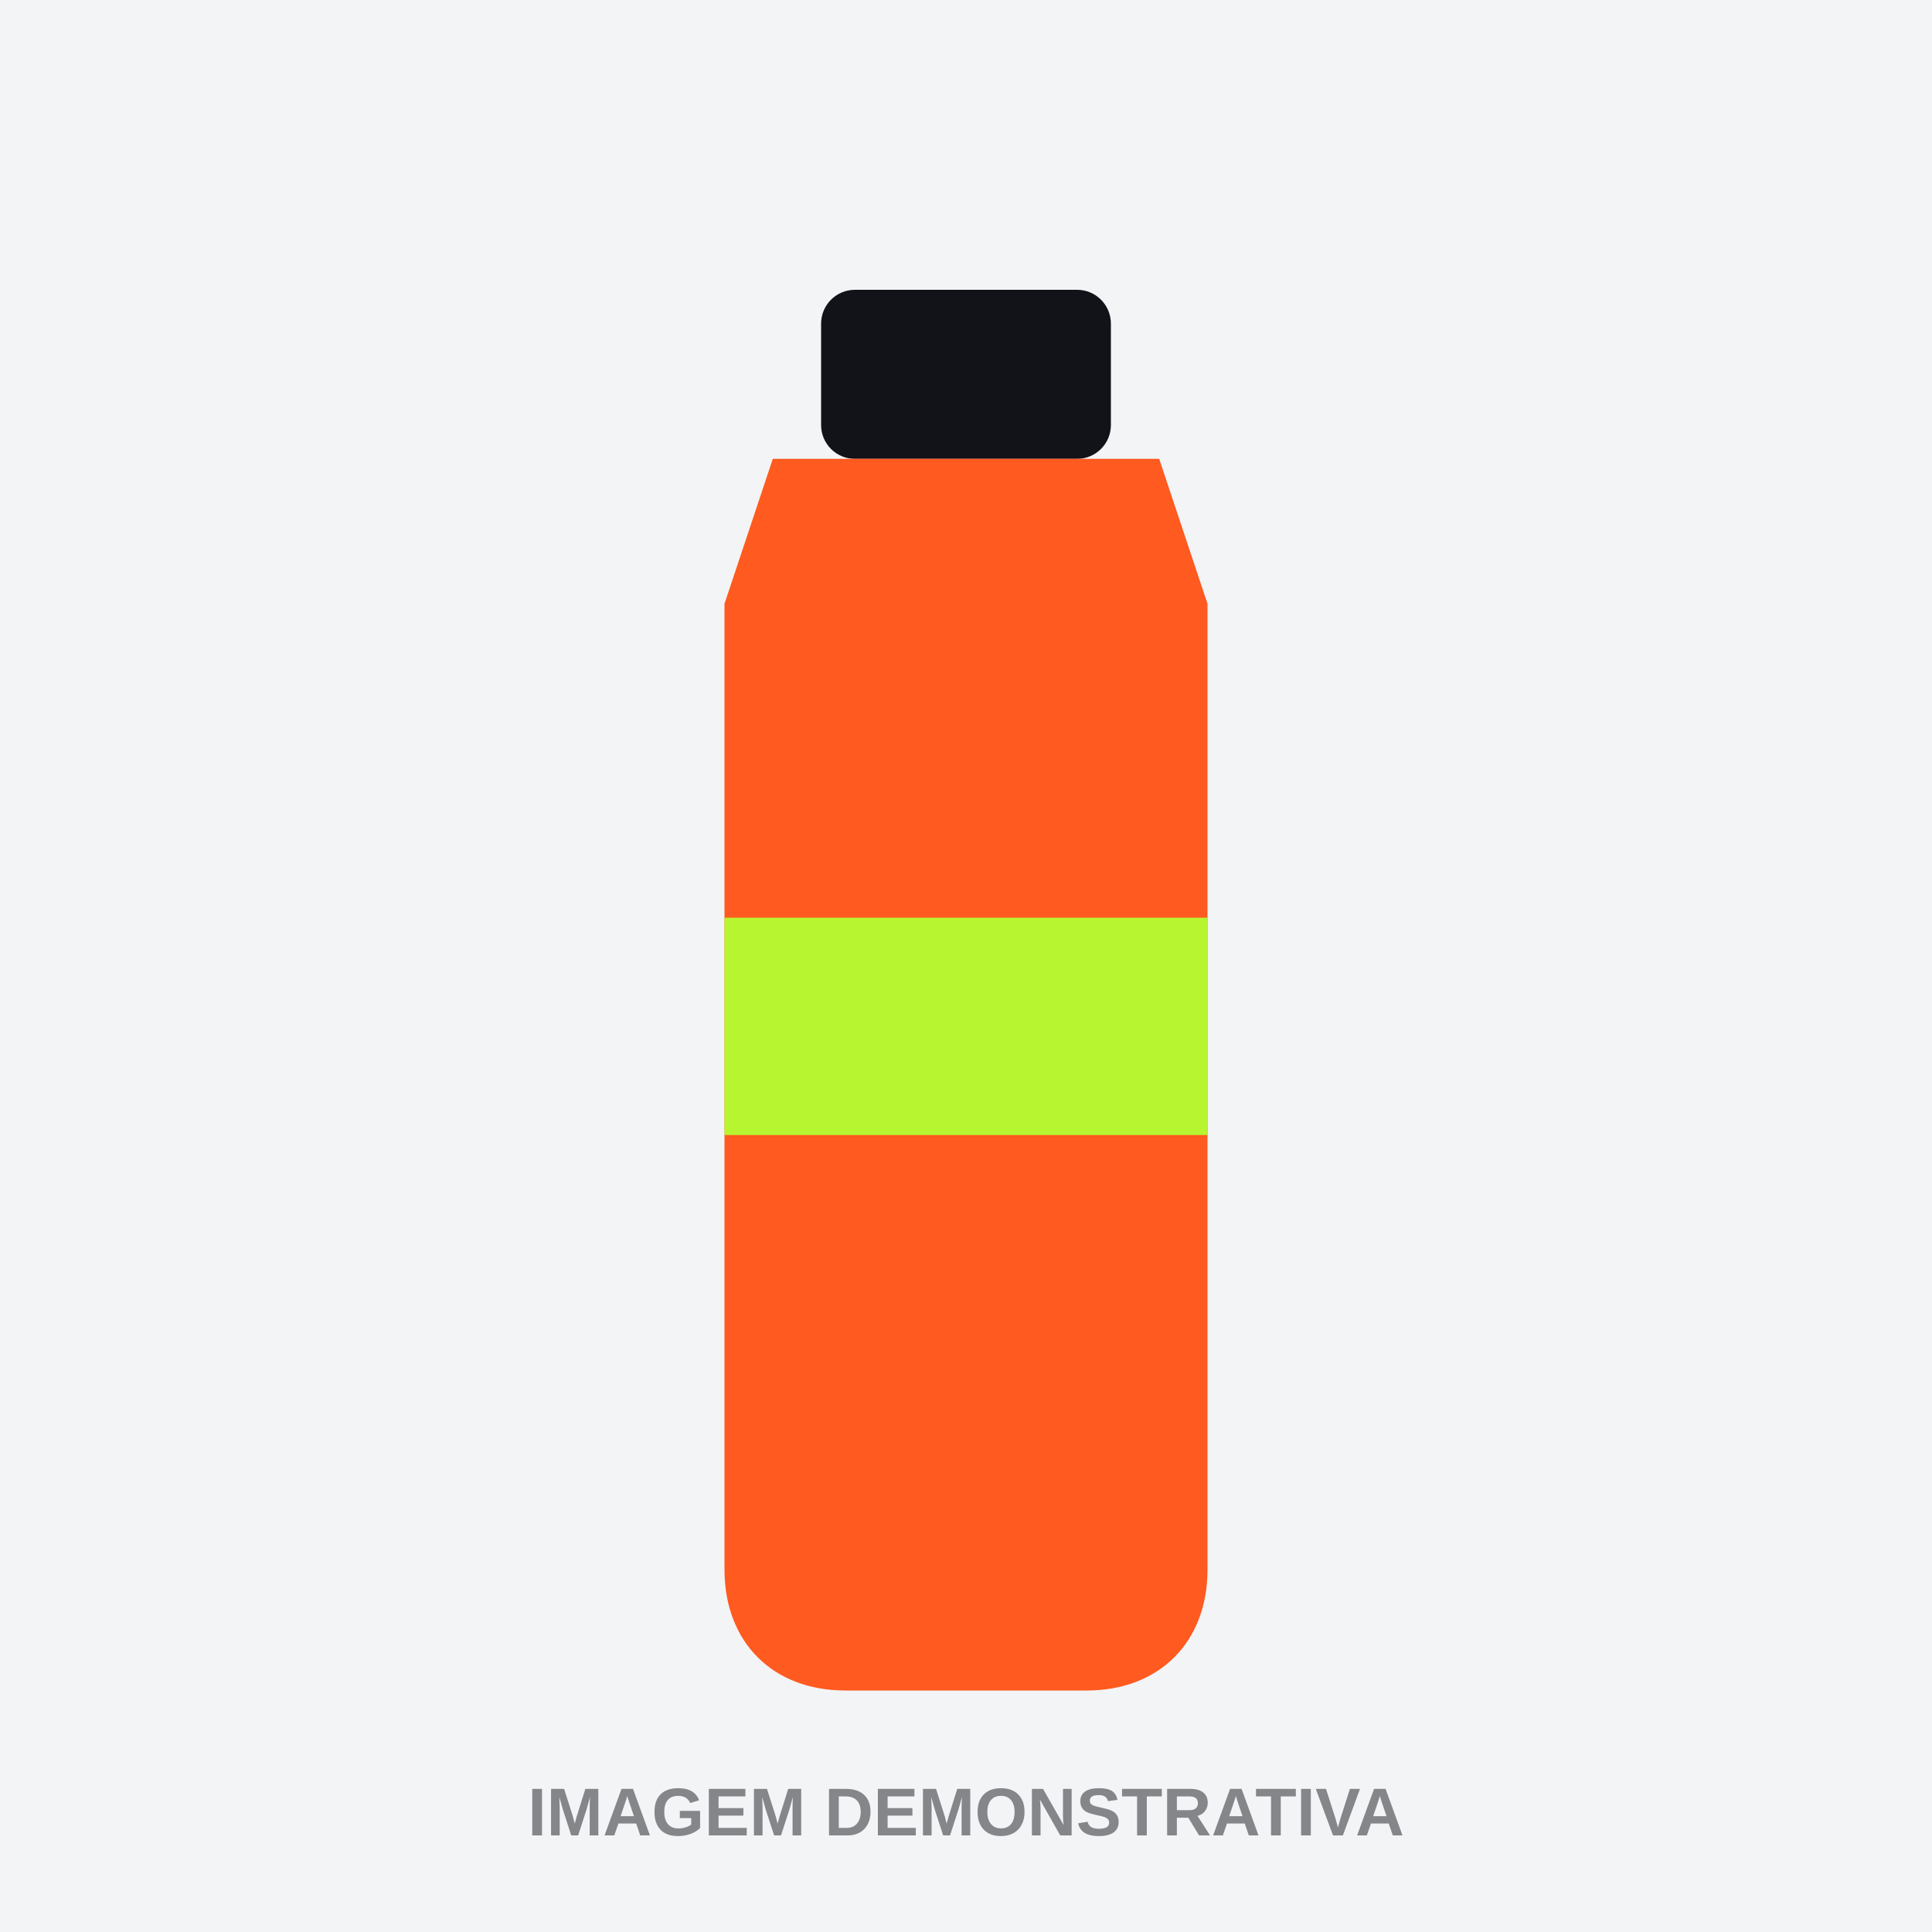
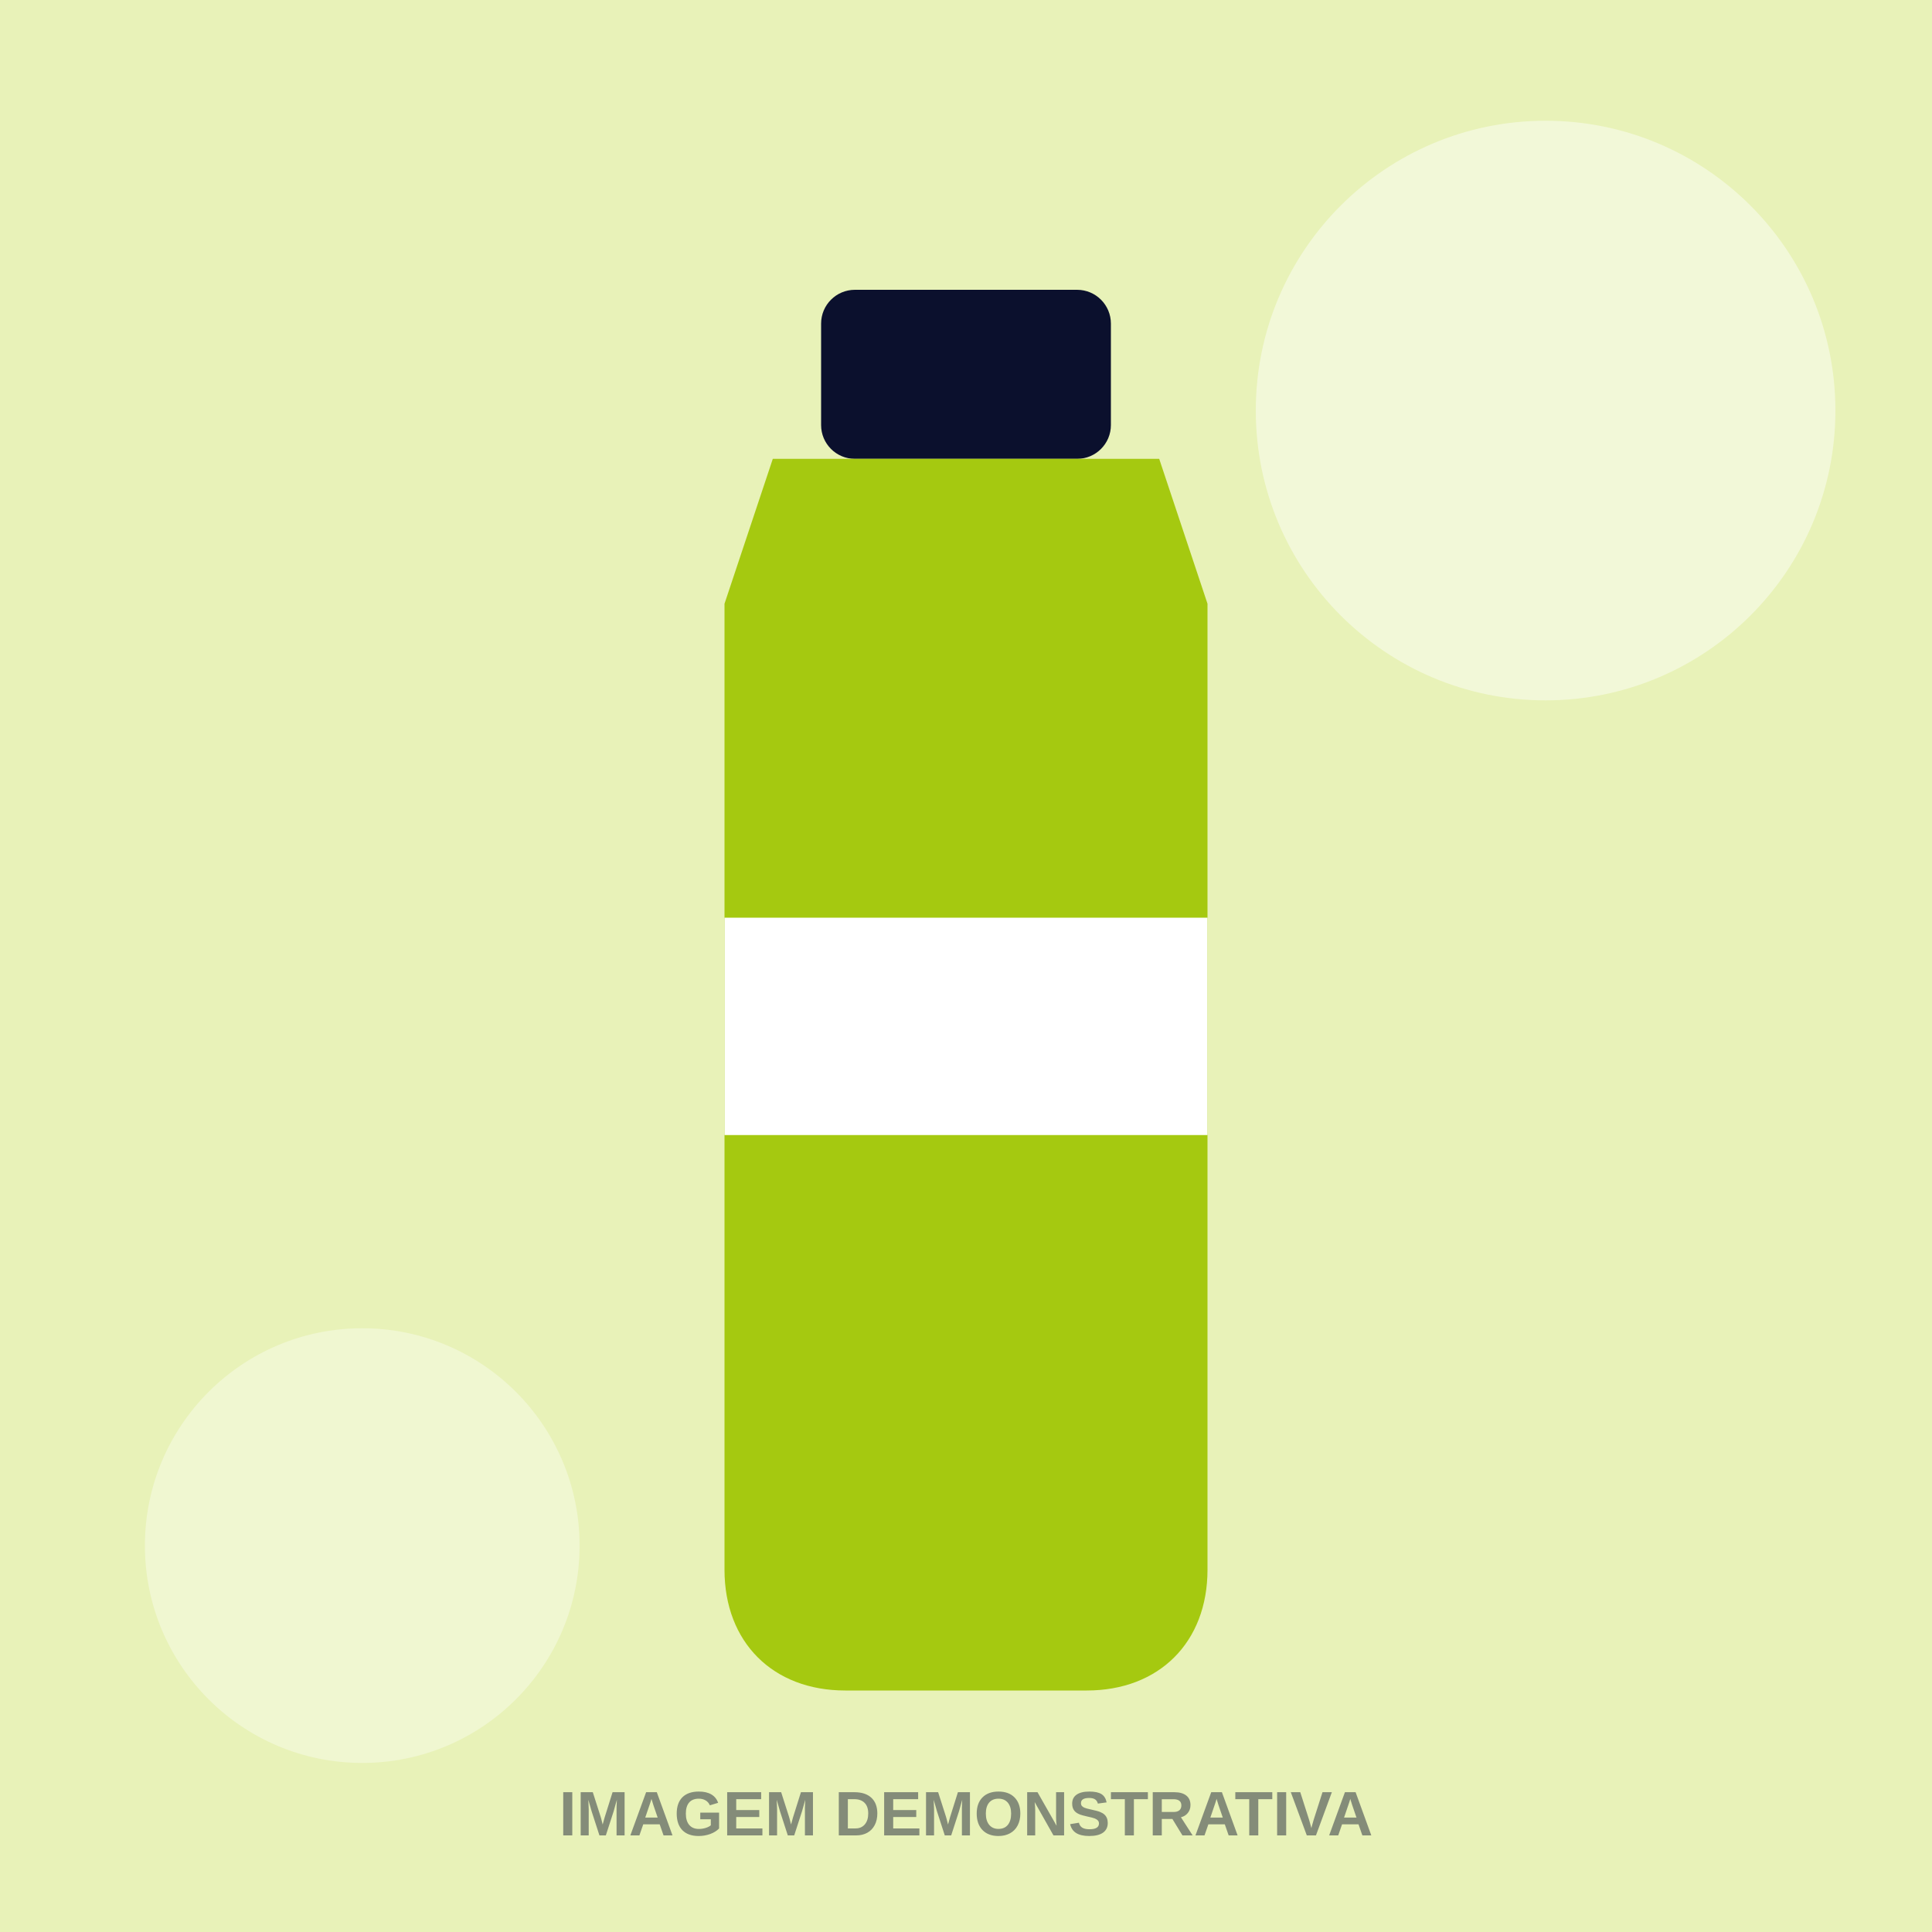
<svg xmlns="http://www.w3.org/2000/svg" viewBox="0 0 800 800" role="img">
-   <rect width="800" height="800" fill="#F3F4F6" />
-   <rect x="340" y="120" width="120" height="70" rx="14" fill="#111318" />
-   <path d="M320 190h160l20 60v400c0 30-20 50-50 50H350c-30 0-50-20-50-50V250z" fill="#FF5A1F" />
-   <rect x="300" y="380" width="200" height="90" fill="#B8F531" />
-   <text x="400" y="760" text-anchor="middle" font-family="Arial" font-size="28" font-weight="700" fill="#282B32" opacity=".55">IMAGEM DEMONSTRATIVA</text>
+   <rect width="800" height="800" fill="#E8F2B8" />
+   <circle cx="640" cy="170" r="120" fill="#fff" opacity=".45" />
+   <circle cx="150" cy="640" r="90" fill="#fff" opacity=".35" />
+   <rect x="340" y="120" width="120" height="70" rx="14" fill="#0B102D" />
+   <path d="M320 190h160l20 60v400c0 30-20 50-50 50H350c-30 0-50-20-50-50V250z" fill="#A5C910" />
+   <rect x="300" y="380" width="200" height="90" fill="#FFFFFF" />
+   <text x="400" y="760" text-anchor="middle" font-family="Arial" font-size="26" font-weight="700" fill="#0B102D" opacity=".45">IMAGEM DEMONSTRATIVA</text>
</svg>
